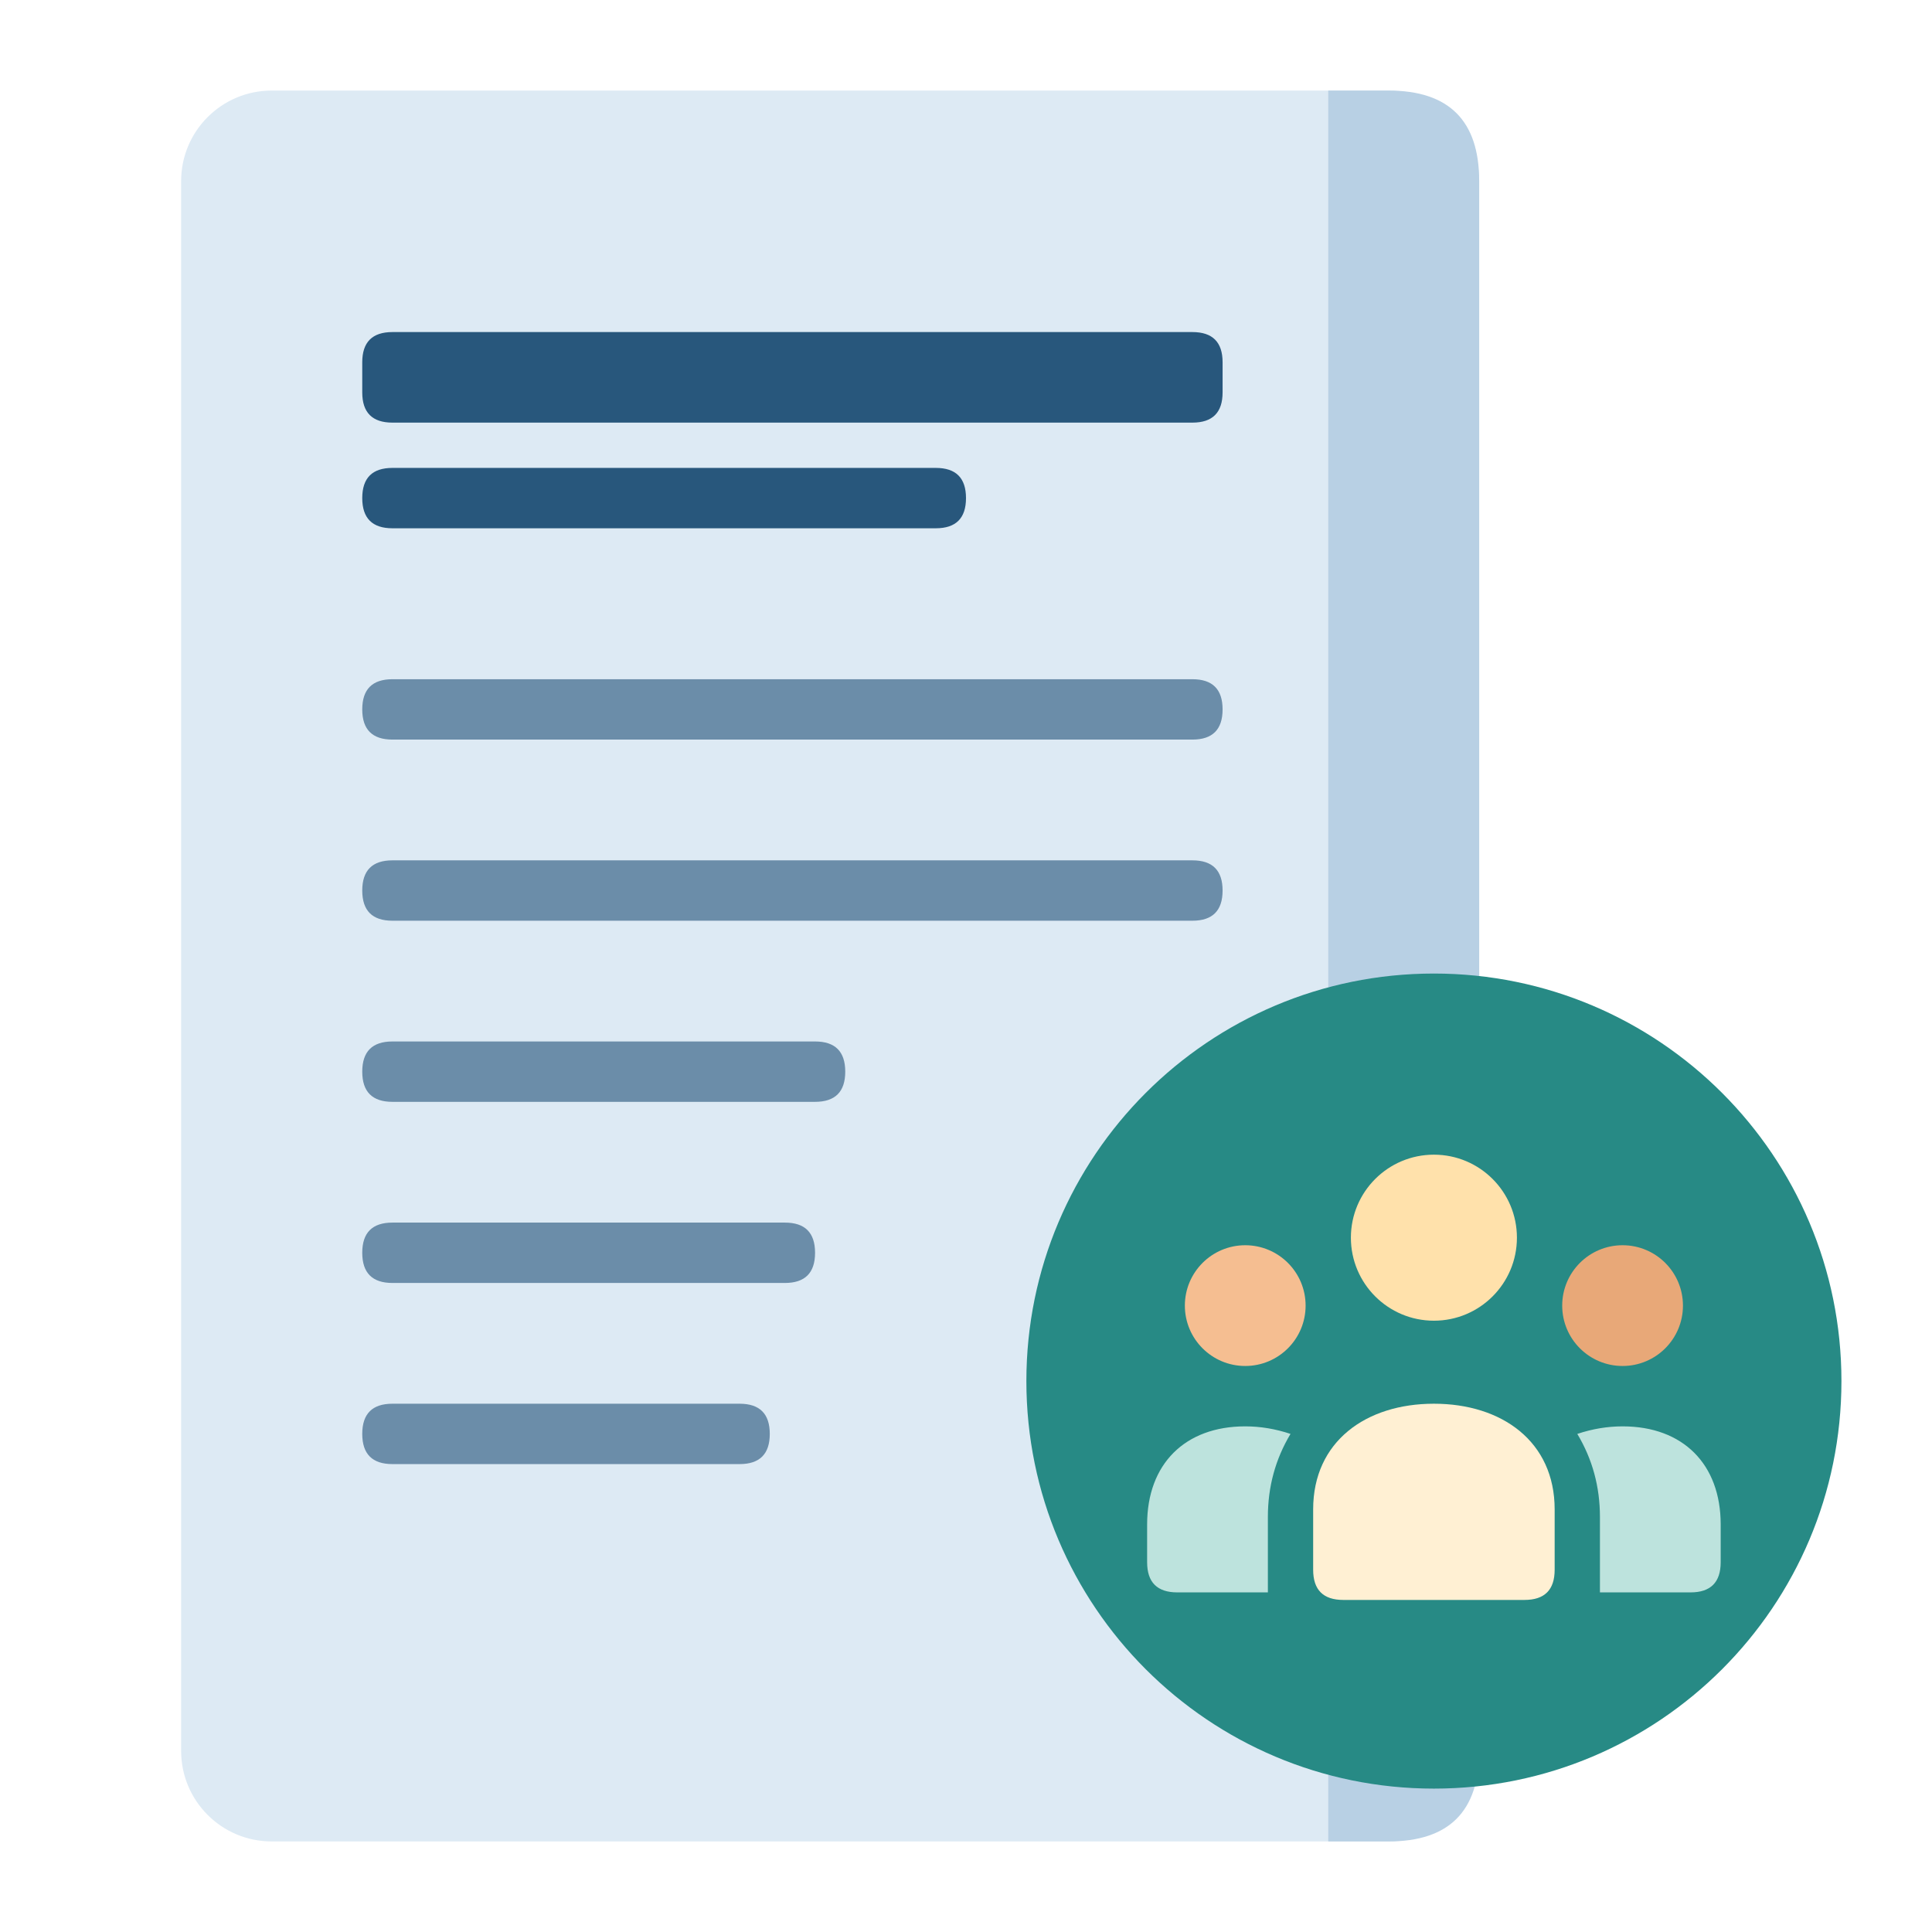
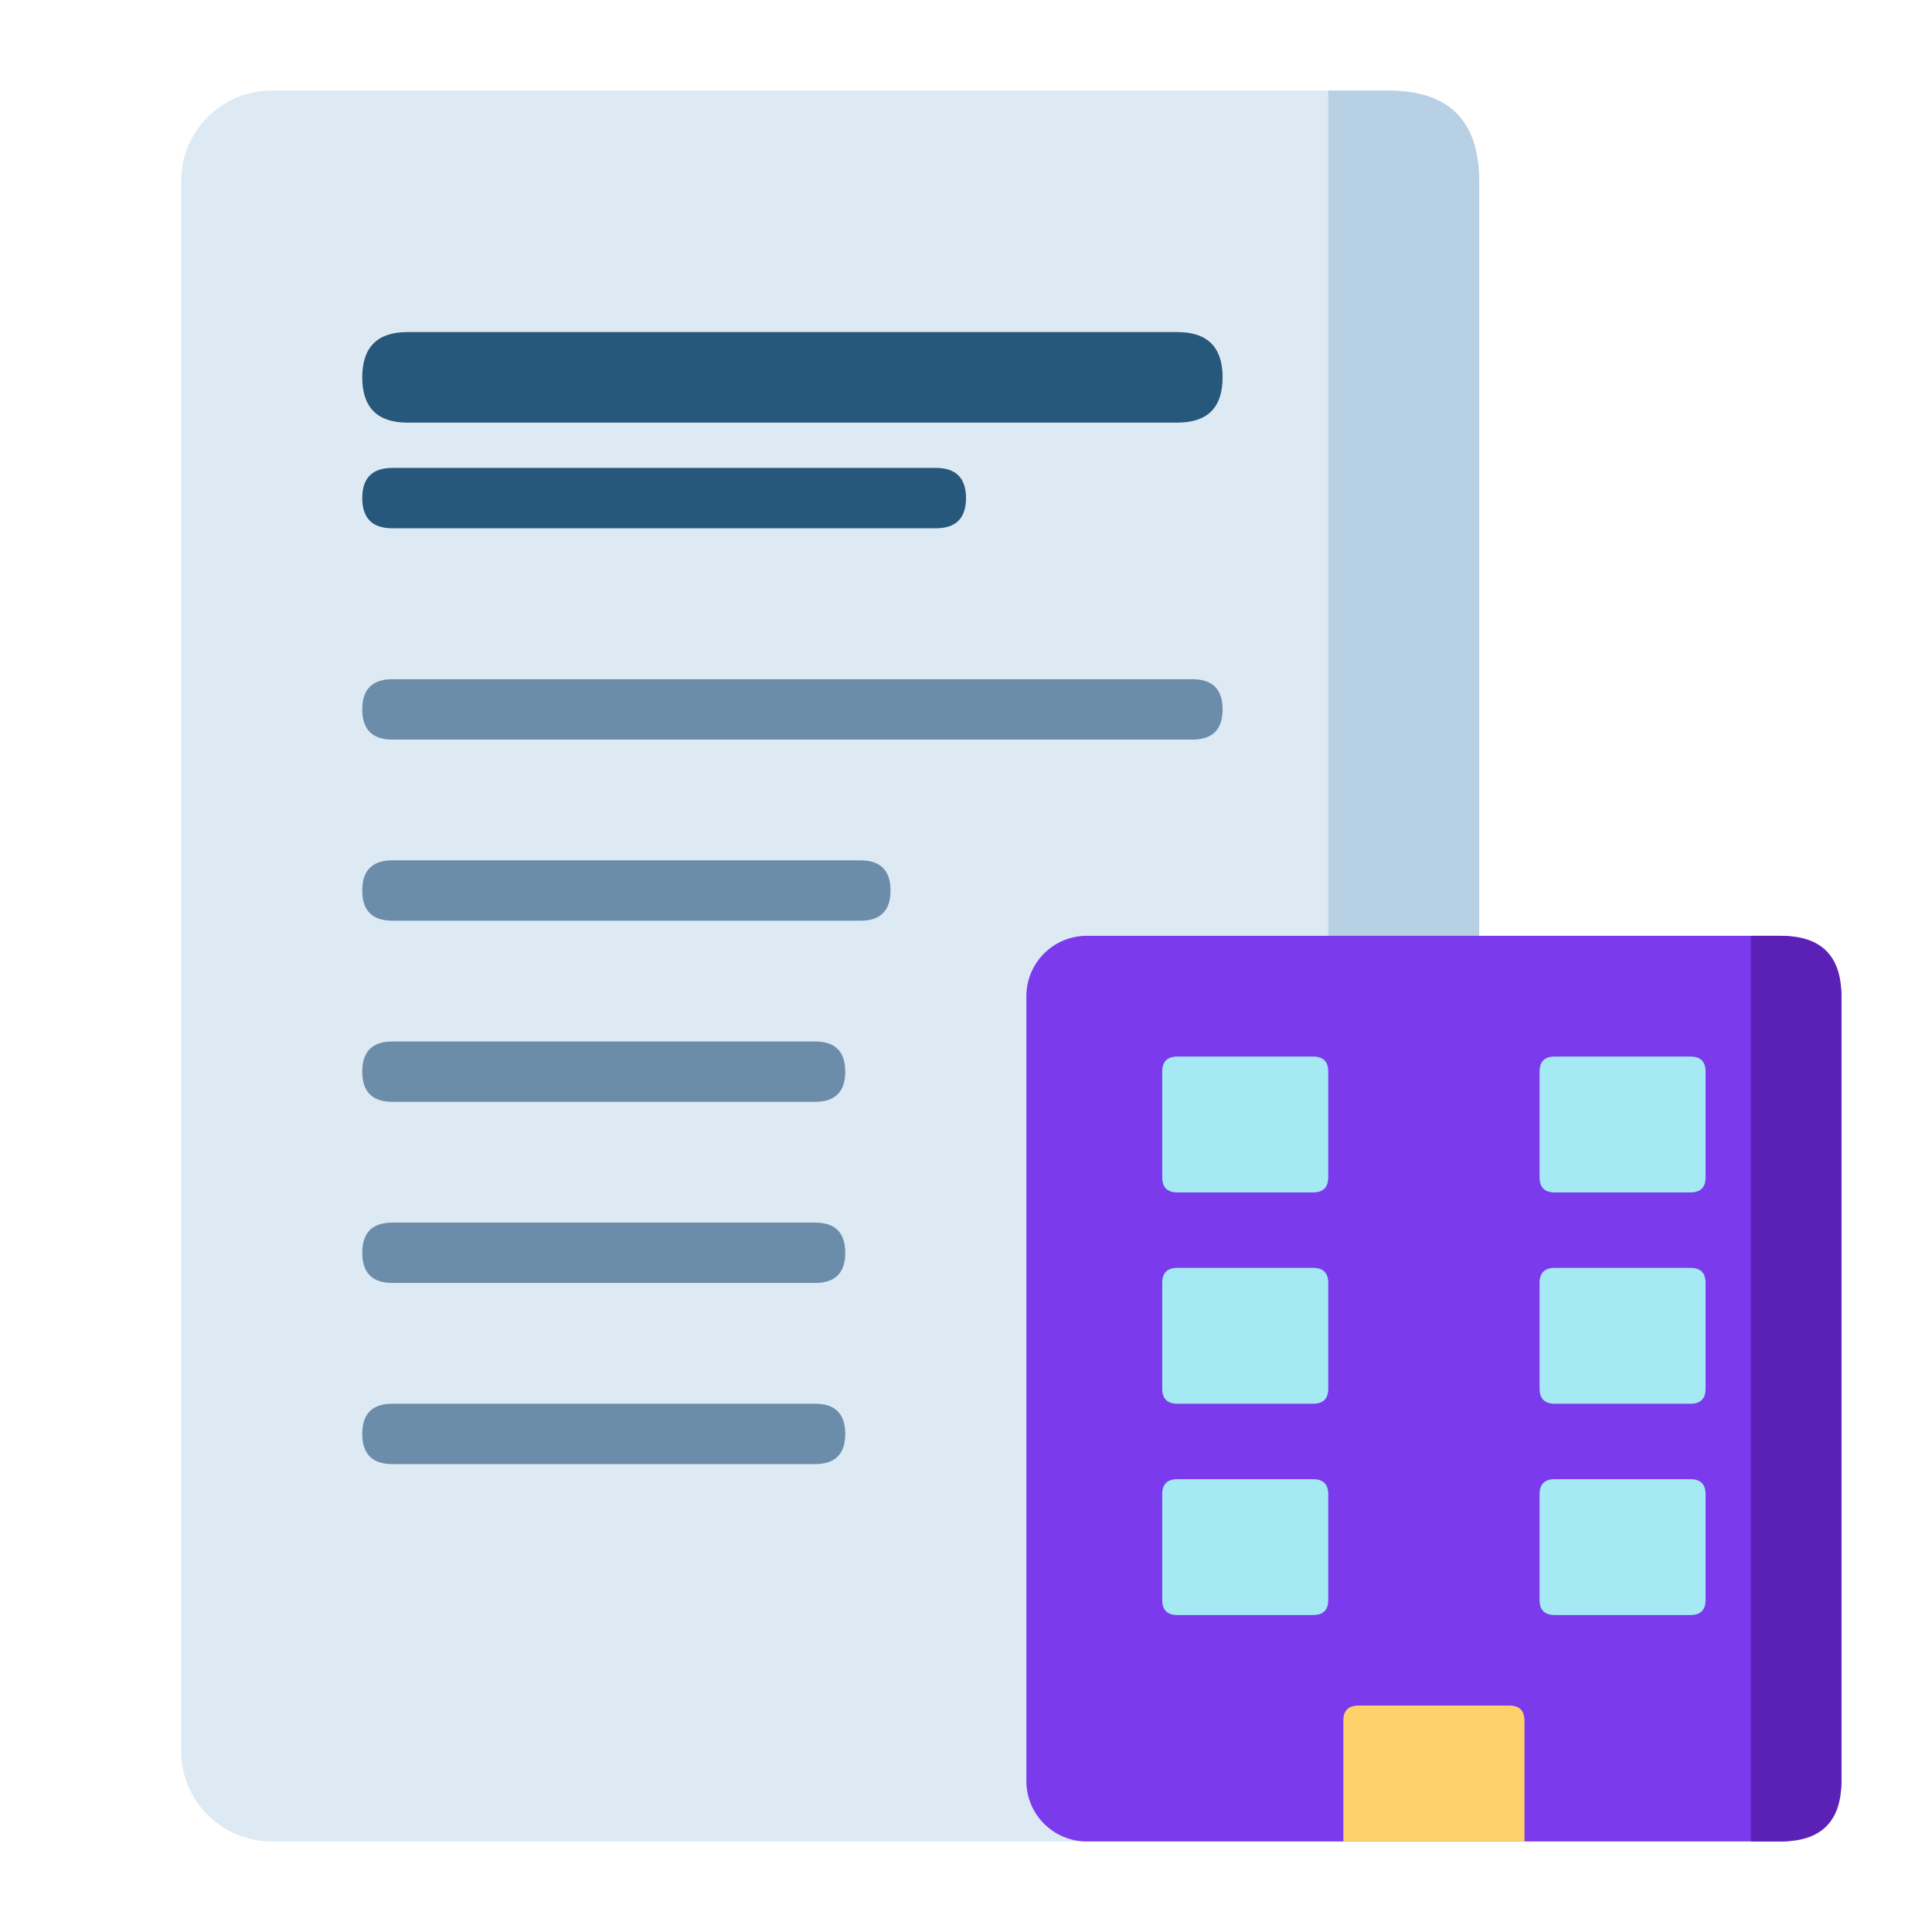
<svg xmlns="http://www.w3.org/2000/svg" width="512" height="512" viewBox="0 0 512 512">
  <rect x="48" y="24" width="344" height="464" rx="24" fill="#DDEAF4" />
  <path d="M368 24Q392 24 392 48V464Q392 488 368 488H352V24Z" fill="#B8D0E4" />
-   <path d="M104 88H316Q324 88 324 96V104Q324 112 316 112H104Q96 112 96 104V96Q96 88 104 88ZM104 124H248Q256 124 256 132Q256 140 248 140H104Q96 140 96 132Q96 124 104 124Z" fill="#28577C" />
-   <path d="M104 180H316Q324 180 324 188Q324 196 316 196H104Q96 196 96 188Q96 180 104 180ZM104 228H316Q324 228 324 236Q324 244 316 244H104Q96 244 96 236Q96 228 104 228ZM104 276H216Q224 276 224 284Q224 292 216 292H104Q96 292 96 284Q96 276 104 276ZM104 324H208Q216 324 216 332Q216 340 208 340H104Q96 340 96 332Q96 324 104 324ZM104 372H196Q204 372 204 380Q204 388 196 388H104Q96 388 96 380Q96 372 104 372Z" fill="#6B8DA9" />
-   <circle cx="380" cy="366" r="108" fill="#278A85" />
-   <circle cx="330" cy="346" r="16" fill="#F5BE91" />
-   <circle cx="430" cy="346" r="16" fill="#E8A878" />
-   <path d="M304 414V404C304 388 314 378 330 378Q336 378 342 380Q336 390 336 402V422H312Q304 422 304 414ZM456 414V404C456 388 446 378 430 378Q424 378 418 380Q424 390 424 402V422H448Q456 422 456 414Z" fill="#BDE3DD" />
-   <circle cx="380" cy="328" r="22" fill="#FFE1AB" />
-   <path d="M348 416V400C348 382 362 372 380 372C398 372 412 382 412 400V416Q412 424 404 424H356Q348 424 348 416Z" fill="#FFF0D3" />
+   <path d="M108 88H312Q324 88 324 100Q324 112 312 112H108Q96 112 96 100Q96 88 108 88ZM104 124H248Q256 124 256 132Q256 140 248 140H104Q96 140 96 132Q96 124 104 124Z" fill="#28577C" />
+   <path d="M104 180H316Q324 180 324 188Q324 196 316 196H104Q96 196 96 188Q96 180 104 180ZM104 228H228Q236 228 236 236Q236 244 228 244H104Q96 244 96 236Q96 228 104 228ZM104 276H216Q224 276 224 284Q224 292 216 292H104Q96 292 96 284Q96 276 104 276ZM104 324H216Q224 324 224 332Q224 340 216 340H104Q96 340 96 332Q96 324 104 324ZM104 372H216Q224 372 224 380Q224 388 216 388H104Q96 388 96 380Q96 372 104 372Z" fill="#6B8DA9" />
+   <rect x="272" y="248" width="216" height="240" rx="16" fill="#7C3AED" />
+   <path d="M472 248Q488 248 488 264V472Q488 488 472 488H464V248Z" fill="#5B21B6" />
+   <path d="M312 280Q308 280 308 284V312Q308 316 312 316H348Q352 316 352 312V284Q352 280 348 280ZM412 280Q408 280 408 284V312Q408 316 412 316H448Q452 316 452 312V284Q452 280 448 280ZM312 336Q308 336 308 340V368Q308 372 312 372H348Q352 372 352 368V340Q352 336 348 336ZM412 336Q408 336 408 340V368Q408 372 412 372H448Q452 372 452 368V340Q452 336 448 336ZM312 392Q308 392 308 396V424Q308 428 312 428H348Q352 428 352 424V396Q352 392 348 392ZM412 392Q408 392 408 396V424Q408 428 412 428H448Q452 428 452 424V396Q452 392 448 392Z" fill="#A5E9F5" />
+   <path d="M356 488V456Q356 452 360 452H400Q404 452 404 456V488Z" fill="#FFD16B" />
</svg>
